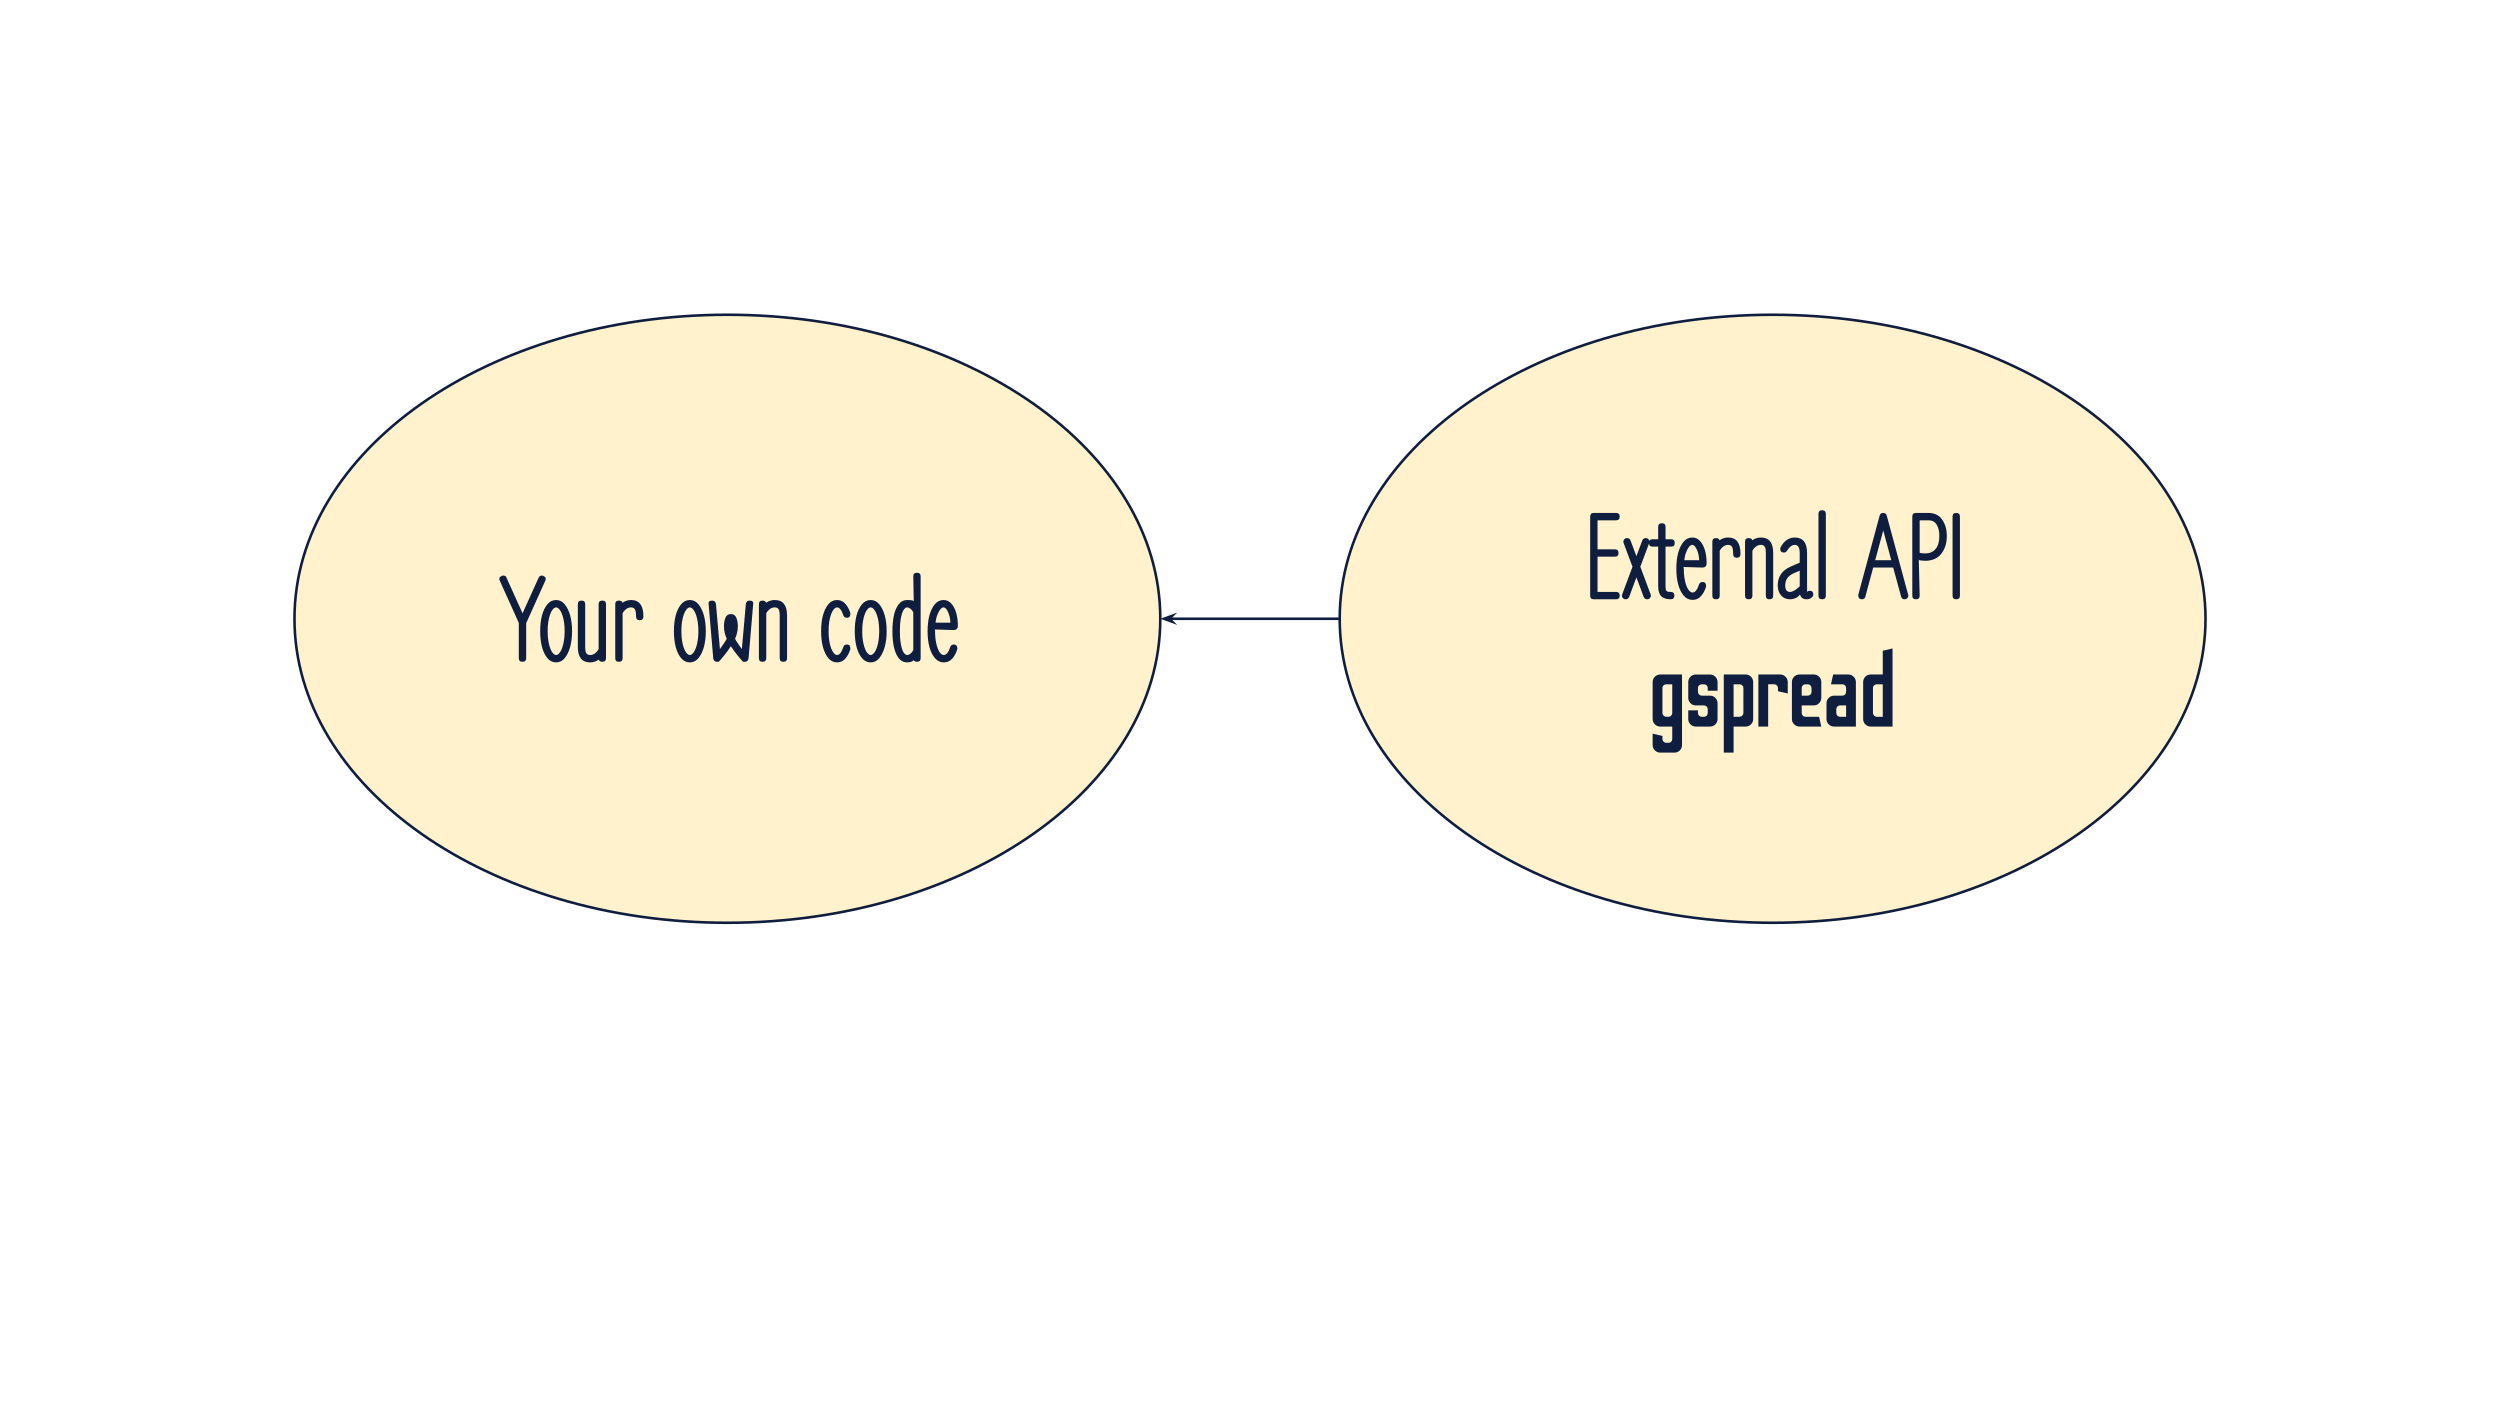
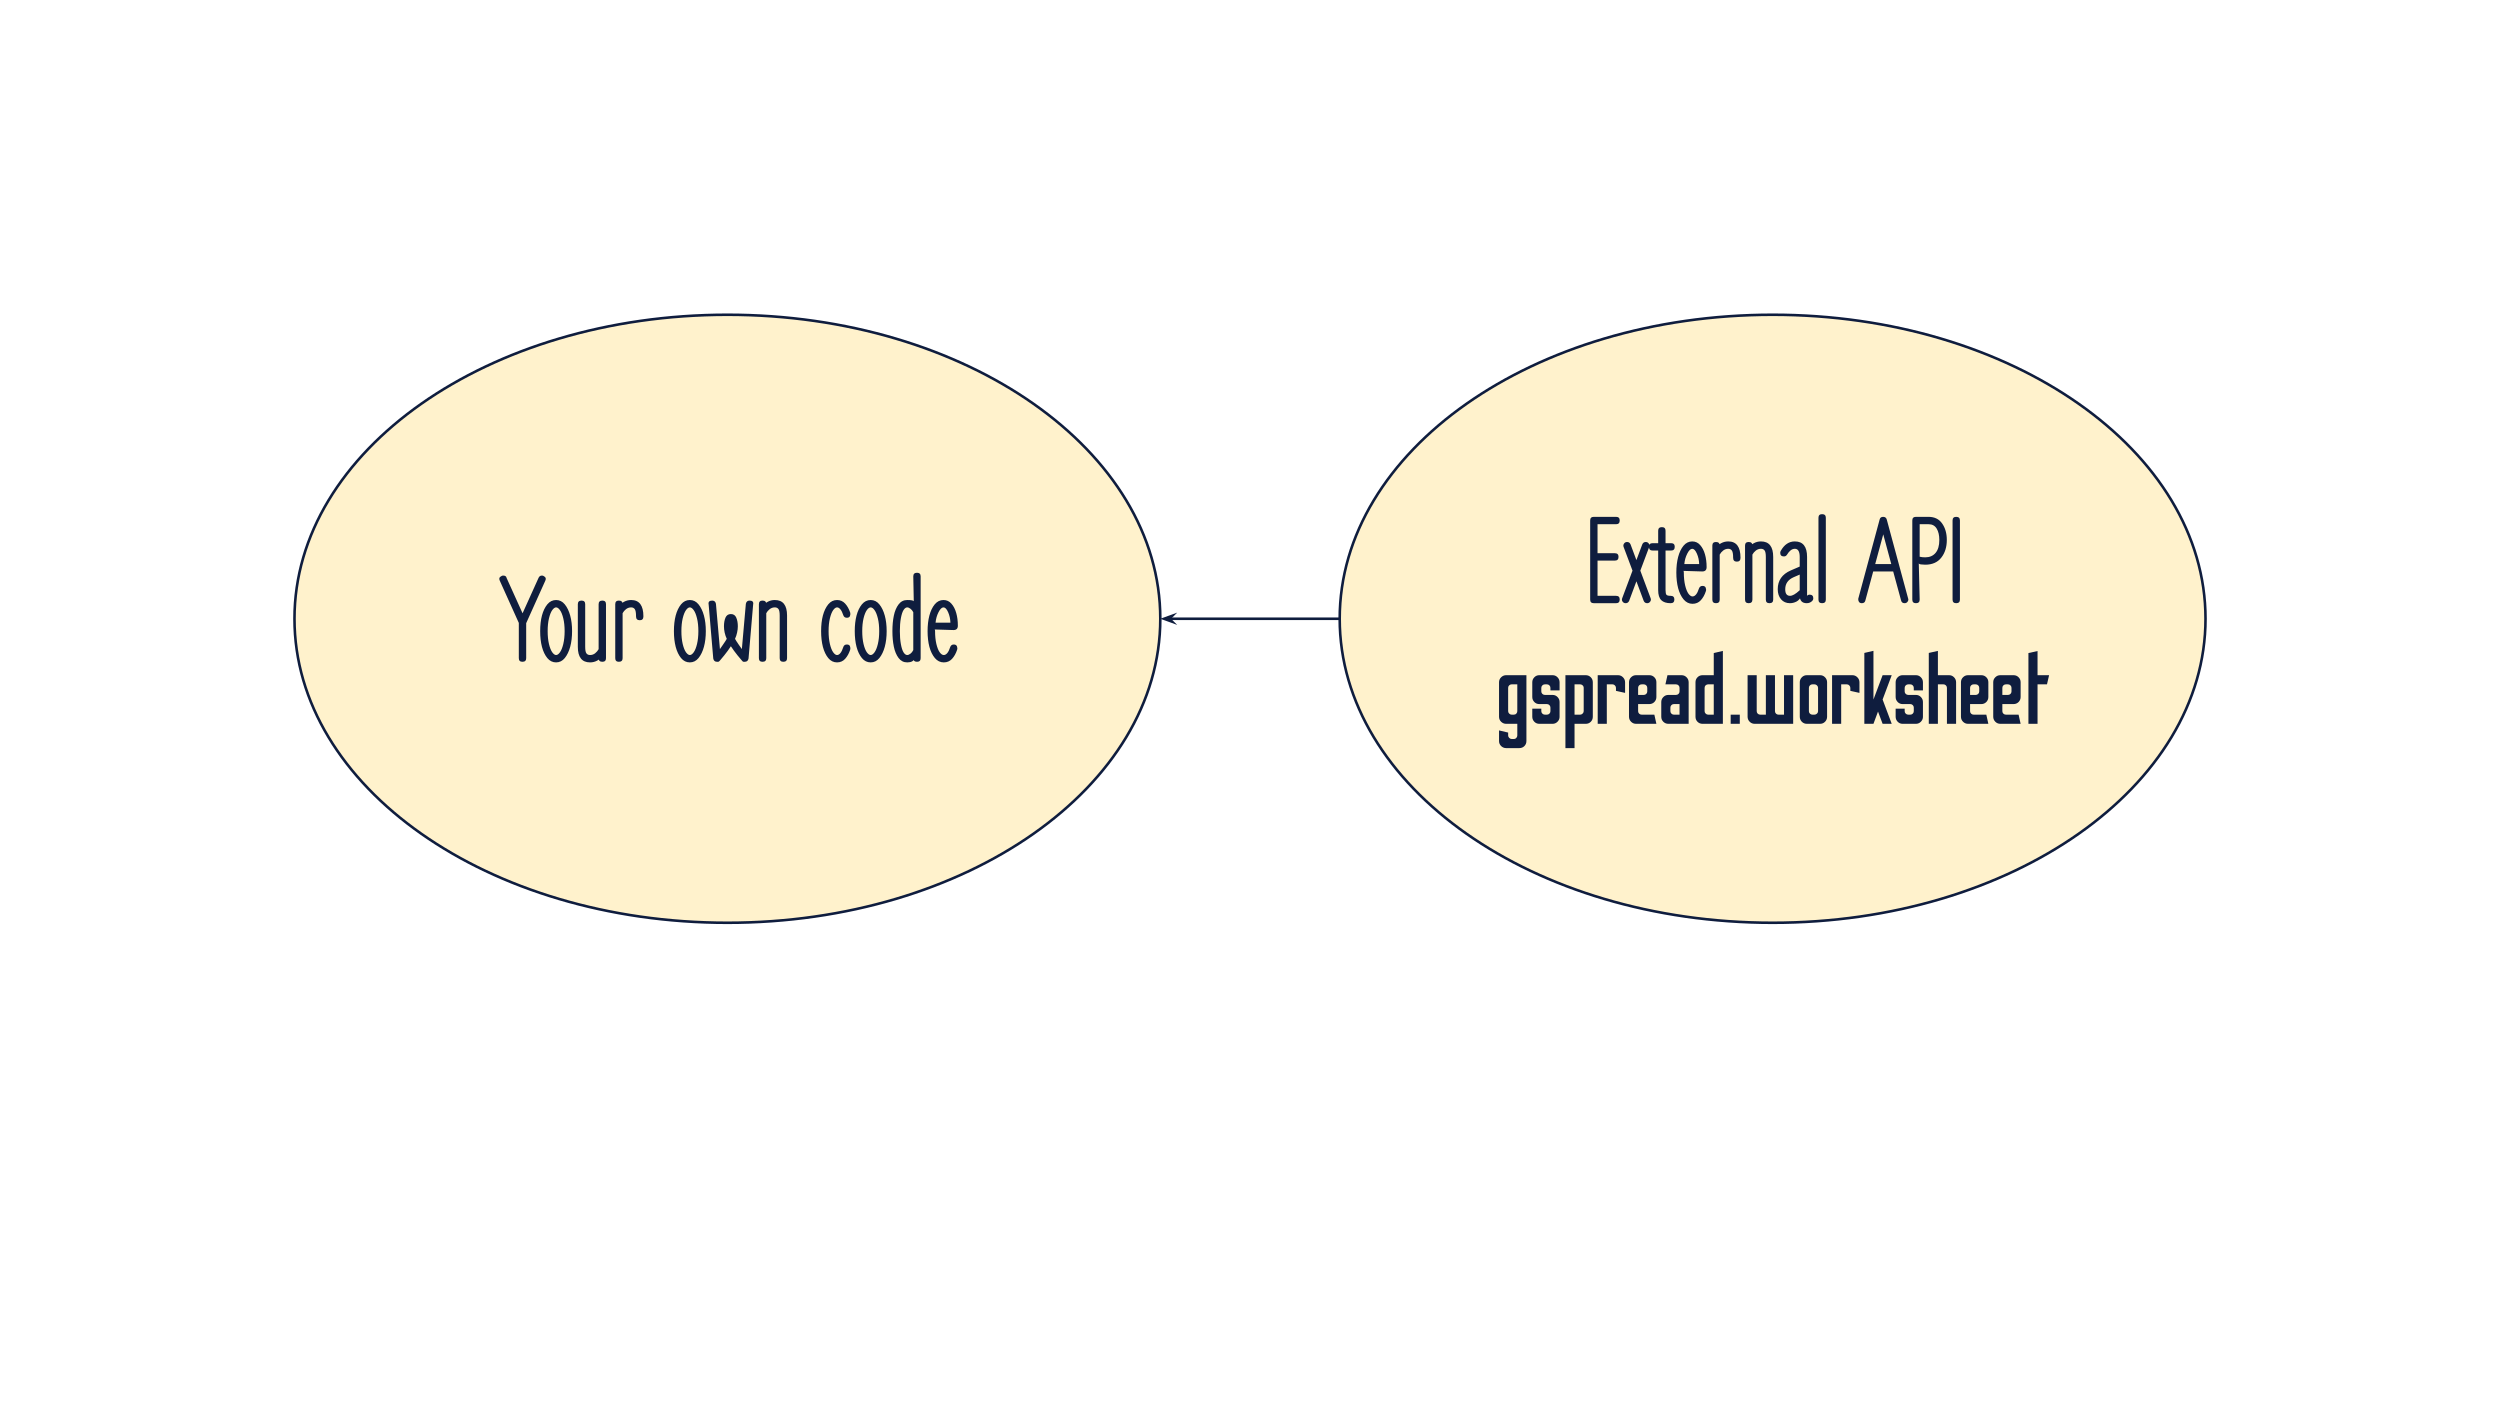
<svg xmlns="http://www.w3.org/2000/svg" version="1.1" viewBox="0.0 0.0 960.0 540.0" fill="none" stroke="none" stroke-linecap="square" stroke-miterlimit="10">
  <clipPath id="g1316a2c980f_0_7.0">
    <path d="m0 0l960.0 0l0 540.0l-960.0 0l0 -540.0z" clip-rule="nonzero" />
  </clipPath>
  <g clip-path="url(#g1316a2c980f_0_7.0)">
    <path fill="none" d="m0 0l960.0 0l0 540.0l-960.0 0z" fill-rule="evenodd" />
    <path fill="#fff2cc" d="m514.444 237.606l0 0c0 -64.474 74.427 -116.74 166.236 -116.74l0 0c91.81 0 166.236 52.266 166.236 116.74l0 0c0 64.474 -74.427 116.74 -166.236 116.74l0 0c-91.81 0 -166.236 -52.266 -166.236 -116.74z" fill-rule="evenodd" />
    <path stroke="#0f1d3e" stroke-width="1.0" stroke-linejoin="round" stroke-linecap="butt" d="m514.444 237.606l0 0c0 -64.474 74.427 -116.74 166.236 -116.74l0 0c91.81 0 166.236 52.266 166.236 116.74l0 0c0 64.474 -74.427 116.74 -166.236 116.74l0 0c-91.81 0 -166.236 -52.266 -166.236 -116.74z" fill-rule="evenodd" />
-     <path fill="#0f1d3e" d="m612.016 230.126q-1.391 0 -1.391 -1.391l0 -30.375q0 -1.391 1.391 -1.391l8.562 0q1.391 0 1.391 1.391q0 1.438 -1.391 1.438l-7.125 0l0 11.141l6.672 0q1.391 0 1.391 1.391q0 1.438 -1.391 1.438l-6.672 0l0 13.531l7.125 0q1.391 0 1.391 1.391q0 1.438 -1.391 1.438l-8.562 0zm12.241 0q-0.75 0 -1.188 -0.609q-0.422 -0.609 -0.141 -1.312l3.953 -10.578l-3.406 -9.078q-0.266 -0.688 0.141 -1.297q0.406 -0.625 1.188 -0.625q0.938 0 1.328 0.922l2.25 6.031l2.25 -6.031q0.391 -0.922 1.328 -0.922q0.781 0 1.188 0.625q0.406 0.609 0.141 1.297l-3.406 9.078l3.953 10.578q0.281 0.703 -0.156 1.312q-0.422 0.609 -1.172 0.609q-0.922 0 -1.328 -0.891l-2.797 -7.516l-2.797 7.516q-0.406 0.891 -1.328 0.891zm17.263 0q-2.422 0 -3.609 -1.172q-1.172 -1.188 -1.172 -3.844l0 -15.203l-2.141 0q-1.391 0 -1.391 -1.438q0 -1.391 1.391 -1.391l2.141 0l0 -4.766q0 -1.391 1.438 -1.391q1.391 0 1.391 1.391l0 4.766l2.141 0q1.391 0 1.391 1.391q0 1.438 -1.391 1.438l-2.141 0l0 15.156q0 1.438 0.359 1.844q0.375 0.391 1.594 0.391q1.438 0 1.438 1.391q0 1.438 -1.438 1.438zm8.398 0.234q-1.984 0 -3.406 -1.672q-1.406 -1.688 -2.109 -4.328q-0.688 -2.656 -0.688 -6.0q0 -3.344 0.688 -5.984q0.703 -2.656 2.062 -4.312q1.375 -1.656 3.359 -1.656q1.828 0 3.047 1.406q1.234 1.391 1.844 3.578q0.625 2.172 0.625 4.875q0 1.672 -1.672 1.672l-7.297 -0.219q0.219 -0.016 0.219 0.641q0 2.781 0.5 4.922q0.516 2.141 1.281 3.203q0.781 1.047 1.547 1.047q0.734 0 1.359 -0.75q0.641 -0.766 1.094 -2.219q0.359 -1.078 1.391 -1.078q0.969 0 1.234 0.719q0.266 0.703 0.062 1.297q-0.688 2.125 -1.953 3.5q-1.25 1.359 -3.188 1.359zm-0.094 -21.125q-0.969 0 -1.906 1.844q-0.938 1.828 -1.141 4.031l5.703 0q-0.062 -2.172 -0.875 -4.016q-0.812 -1.859 -1.781 -1.859zm9.106 20.891q-1.391 0 -1.391 -1.391l0 -20.719q0 -1.391 1.391 -1.391q1.438 0 1.438 1.391l-0.438 0.172q-0.25 -0.438 1.0 -1.109q1.25 -0.672 2.719 -0.672q4.703 0 4.703 6.281q0 1.484 -1.391 1.484q-1.438 0 -1.438 -1.484q0 -2.141 -0.5 -2.797q-0.484 -0.656 -1.375 -0.656q-1.078 0 -1.953 0.672q-0.859 0.672 -1.328 1.562l0 17.266q0 1.391 -1.438 1.391zm12.556 0q-1.391 0 -1.391 -1.391l0 -20.719q0 -1.391 1.391 -1.391q1.438 0 1.438 1.391l-0.438 0.172q-0.25 -0.438 1.0 -1.109q1.25 -0.672 2.719 -0.672q4.703 0 4.703 5.969l0 16.359q0 1.391 -1.438 1.391q-1.391 0 -1.391 -1.391l0 -16.359q0 -1.891 -0.484 -2.516q-0.484 -0.625 -1.391 -0.625q-1.078 0 -1.953 0.672q-0.859 0.672 -1.328 1.562l0 17.266q0 1.391 -1.438 1.391zm15.869 0q-2.156 0 -3.438 -1.5q-1.266 -1.5 -1.266 -3.875q0 -5.016 5.0 -7.203l3.438 -1.484l0 -3.688q0 -3.141 -1.875 -3.141q-1.641 0 -3.016 2.281q-0.422 0.656 -1.156 0.656q-1.438 0 -1.438 -1.391q0 -0.375 0.219 -0.766q2.031 -3.609 5.391 -3.609q4.703 0 4.703 5.969l0 14.812q-0.125 0.234 -0.125 0.109q0.062 0 0.109 -0.031q0.406 -0.422 0.969 -0.422q1.438 0 1.438 1.438q0 0.578 -0.406 0.969q-0.859 0.875 -2.109 0.875q-2.703 0 -2.703 -2.938l0.719 0q-0.734 1.688 -1.953 2.312q-1.219 0.625 -2.5 0.625zm-1.828 -5.375q0 1.344 0.484 1.953q0.484 0.594 1.344 0.594q0.703 0 1.594 -0.5q0.891 -0.5 2.141 -1.641l0 -6.016l-2.281 0.984q-3.281 1.422 -3.281 4.625zm14.153 5.375q-1.391 0 -1.391 -1.391l0 -31.406q0 -1.391 1.391 -1.391q1.438 0 1.438 1.391l0 31.406q0 1.391 -1.438 1.391zm15.27 0q-0.828 0 -1.156 -0.594q-0.312 -0.594 -0.219 -1.141l8.188 -30.328q0.219 -1.094 1.359 -1.094q1.141 0 1.406 1.078l8.188 30.25q0.25 0.578 -0.172 1.203q-0.406 0.625 -1.172 0.625q-1.125 0 -1.359 -1.078l-3.031 -11.109l-7.672 0l-3.0 11.109q-0.234 1.078 -1.359 1.078zm5.125 -15.016l6.172 0l-3.078 -11.422l-3.094 11.422zm15.641 15.016q-1.391 0 -1.391 -1.391l0 -30.375q0 -1.391 1.391 -1.391l4.844 0q3.438 0 5.219 2.547q1.797 2.547 1.797 6.328q0 4.094 -2.125 6.797q-2.125 2.703 -6.156 2.703q-0.781 0 -1.656 -0.109q-0.859 -0.125 -0.828 -0.484l0.344 13.984q0 1.391 -1.438 1.391zm4.844 -30.328l-3.406 0l0 12.484q0.906 0.234 2.141 0.234q2.516 0 3.953 -1.688q1.453 -1.703 1.453 -4.984q0 -2.688 -1.016 -4.359q-1.016 -1.688 -3.125 -1.688zm10.613 30.328q-1.391 0 -1.391 -1.391l0 -30.375q0 -1.391 1.391 -1.391q1.438 0 1.438 1.391l0 30.375q0 1.391 -1.438 1.391z" fill-rule="nonzero" />
-     <path fill="#0f1d3e" d="m637.536 289.006q-1.156 0 -2.047 -0.844q-0.875 -0.844 -0.875 -2.078l0 -4.359l3.766 0.875l0 1.203q0 0.562 0.438 1.0q0.438 0.438 1.0 0.438l0.891 0q0.625 0 1.031 -0.438q0.406 -0.438 0.406 -1.0l0 -4.797l-4.609 0q-1.156 0 -2.047 -0.844q-0.875 -0.844 -0.875 -2.078l0 -14.156q0 -1.234 0.875 -2.078q0.891 -0.844 2.047 -0.844l8.359 0l0 27.078q0 1.234 -0.844 2.078q-0.828 0.844 -2.078 0.844l-5.438 0zm2.281 -13.766l0.891 0q0.625 0 1.031 -0.438q0.406 -0.438 0.406 -1.0l0 -11.031l-2.328 0q-0.562 0 -1.0 0.406q-0.438 0.391 -0.438 1.031l0 9.594q0 0.562 0.438 1.0q0.438 0.438 1.0 0.438zm11.367 3.766q-1.203 0 -2.047 -0.859q-0.844 -0.859 -0.844 -2.062l0 -3.312l3.719 0l0 1.031q0 0.609 0.438 1.031q0.453 0.406 1.047 0.406l0.844 0q0.594 0 1.016 -0.406q0.422 -0.422 0.422 -1.031l0 -1.484q0 -0.594 -0.422 -1.016q-0.422 -0.422 -1.016 -0.422l-3.156 0q-1.203 0 -2.047 -0.859q-0.844 -0.859 -0.844 -2.062l0 -6.031q0 -1.203 0.844 -2.062q0.844 -0.859 2.047 -0.859l5.469 0q1.203 0 2.047 0.859q0.844 0.859 0.844 2.062l0 3.312l-3.766 0l0 -1.031q0 -0.609 -0.422 -1.016q-0.422 -0.422 -1.016 -0.422l-0.844 0q-0.594 0 -1.047 0.422q-0.438 0.406 -0.438 1.016l0 1.484q0 0.594 0.438 1.016q0.453 0.422 1.047 0.422l3.156 0q1.203 0 2.047 0.859q0.844 0.859 0.844 2.062l0 6.188q-0.047 1.125 -0.891 1.953q-0.828 0.812 -2.0 0.812l-5.469 0zm10.749 10.0l0 -30.0l8.359 0q1.25 0 2.078 0.844q0.844 0.844 0.844 2.078l0 14.156q0 1.234 -0.844 2.078q-0.828 0.844 -2.078 0.844l-4.594 0l0 10.0l-3.766 0zm3.766 -13.766l2.328 0q0.547 0 0.984 -0.438q0.453 -0.438 0.453 -1.0l0 -9.562q0 -0.672 -0.453 -1.062q-0.438 -0.406 -0.984 -0.406l-2.328 0l0 12.469zm9.514 3.766l0 -20.0l8.359 0q1.203 0 2.062 0.859q0.859 0.859 0.859 2.062l0 4.359l-3.75 -0.844l0 -1.203q0 -0.594 -0.422 -1.031q-0.422 -0.438 -1.016 -0.438l-2.328 0l0 16.234l-3.766 0zm15.802 0q-1.203 0 -2.062 -0.859q-0.859 -0.859 -0.859 -2.062l0 -14.203q0 -1.188 0.859 -2.031q0.859 -0.844 2.062 -0.844l5.438 0q1.25 0 2.078 0.844q0.844 0.844 0.844 2.031l0 6.078q0 1.203 -0.844 2.062q-0.828 0.859 -2.078 0.859l-4.594 0l0 2.922q0 0.609 0.422 1.031q0.422 0.406 1.062 0.406l5.203 0l0.828 3.766l-8.359 0zm0.844 -11.875l2.328 0q0.594 0 1.016 -0.422q0.422 -0.422 0.422 -1.016l0 -1.484q0 -0.609 -0.422 -1.016q-0.422 -0.422 -1.016 -0.422l-0.844 0q-0.641 0 -1.062 0.422q-0.422 0.406 -0.422 1.016l0 2.922zm12.436 11.875q-1.203 0 -2.062 -0.844q-0.859 -0.844 -0.859 -2.078l0 -6.031q0 -1.203 0.859 -2.062q0.859 -0.859 2.062 -0.859l3.125 0q0.641 0 1.062 -0.422q0.422 -0.422 0.422 -1.016l0 -1.484q0 -0.609 -0.422 -1.016q-0.422 -0.422 -1.062 -0.422l-4.328 0l0.844 -3.766l5.797 0q1.203 0 2.062 0.859q0.859 0.859 0.859 2.062l0 17.078l-8.359 0zm2.281 -3.766l2.328 0l0 -4.359l-2.328 0q-0.594 0 -1.016 0.422q-0.422 0.422 -0.422 1.016l0 1.484q0 0.609 0.422 1.031q0.422 0.406 1.016 0.406zm11.799 3.766q-1.234 0 -2.078 -0.844q-0.844 -0.844 -0.844 -2.078l0 -14.156q0 -1.234 0.844 -2.078q0.844 -0.844 2.078 -0.844l4.609 0l0 -9.125l3.75 -0.875l0 30l-8.359 0zm2.281 -3.766l2.328 0l0 -12.469l-2.328 0q-0.562 0 -1.0 0.406q-0.438 0.391 -0.438 1.031l0 9.594q0 0.562 0.438 1.0q0.438 0.438 1.0 0.438z" fill-rule="nonzero" />
+     <path fill="#0f1d3e" d="m612.016 231.626q-1.391 0 -1.391 -1.391l0 -30.375q0 -1.391 1.391 -1.391l8.562 0q1.391 0 1.391 1.391q0 1.438 -1.391 1.438l-7.125 0l0 11.141l6.672 0q1.391 0 1.391 1.391q0 1.438 -1.391 1.438l-6.672 0l0 13.531l7.125 0q1.391 0 1.391 1.391q0 1.438 -1.391 1.438l-8.562 0zm12.241 0q-0.75 0 -1.188 -0.609q-0.422 -0.609 -0.141 -1.312l3.953 -10.578l-3.406 -9.078q-0.266 -0.688 0.141 -1.297q0.406 -0.625 1.188 -0.625q0.938 0 1.328 0.922l2.25 6.031l2.25 -6.031q0.391 -0.922 1.328 -0.922q0.781 0 1.188 0.625q0.406 0.609 0.141 1.297l-3.406 9.078l3.953 10.578q0.281 0.703 -0.156 1.312q-0.422 0.609 -1.172 0.609q-0.922 0 -1.328 -0.891l-2.797 -7.516l-2.797 7.516q-0.406 0.891 -1.328 0.891zm17.263 0q-2.422 0 -3.609 -1.172q-1.172 -1.188 -1.172 -3.844l0 -15.203l-2.141 0q-1.391 0 -1.391 -1.438q0 -1.391 1.391 -1.391l2.141 0l0 -4.766q0 -1.391 1.438 -1.391q1.391 0 1.391 1.391l0 4.766l2.141 0q1.391 0 1.391 1.391q0 1.438 -1.391 1.438l-2.141 0l0 15.156q0 1.438 0.359 1.844q0.375 0.391 1.594 0.391q1.438 0 1.438 1.391q0 1.438 -1.438 1.438zm8.398 0.234q-1.984 0 -3.406 -1.672q-1.406 -1.688 -2.109 -4.328q-0.688 -2.656 -0.688 -6.0q0 -3.344 0.688 -5.984q0.703 -2.656 2.062 -4.312q1.375 -1.656 3.359 -1.656q1.828 0 3.047 1.406q1.234 1.391 1.844 3.578q0.625 2.172 0.625 4.875q0 1.672 -1.672 1.672l-7.297 -0.219q0.219 -0.016 0.219 0.641q0 2.781 0.5 4.922q0.516 2.141 1.281 3.203q0.781 1.047 1.547 1.047q0.734 0 1.359 -0.75q0.641 -0.766 1.094 -2.219q0.359 -1.078 1.391 -1.078q0.969 0 1.234 0.719q0.266 0.703 0.062 1.297q-0.688 2.125 -1.953 3.5q-1.25 1.359 -3.188 1.359zm-0.094 -21.125q-0.969 0 -1.906 1.844q-0.938 1.828 -1.141 4.031l5.703 0q-0.062 -2.172 -0.875 -4.016q-0.812 -1.859 -1.781 -1.859zm9.106 20.891q-1.391 0 -1.391 -1.391l0 -20.719q0 -1.391 1.391 -1.391q1.438 0 1.438 1.391l-0.438 0.172q-0.25 -0.438 1.0 -1.109q1.25 -0.672 2.719 -0.672q4.703 0 4.703 6.281q0 1.484 -1.391 1.484q-1.438 0 -1.438 -1.484q0 -2.141 -0.5 -2.797q-0.484 -0.656 -1.375 -0.656q-1.078 0 -1.953 0.672q-0.859 0.672 -1.328 1.562l0 17.266q0 1.391 -1.438 1.391zm12.556 0q-1.391 0 -1.391 -1.391l0 -20.719q0 -1.391 1.391 -1.391q1.438 0 1.438 1.391l-0.438 0.172q-0.25 -0.438 1.0 -1.109q1.25 -0.672 2.719 -0.672q4.703 0 4.703 5.969l0 16.359q0 1.391 -1.438 1.391q-1.391 0 -1.391 -1.391l0 -16.359q0 -1.891 -0.484 -2.516q-0.484 -0.625 -1.391 -0.625q-1.078 0 -1.953 0.672q-0.859 0.672 -1.328 1.562l0 17.266q0 1.391 -1.438 1.391zm15.869 0q-2.156 0 -3.438 -1.5q-1.266 -1.5 -1.266 -3.875q0 -5.016 5.0 -7.203l3.438 -1.484l0 -3.688q0 -3.141 -1.875 -3.141q-1.641 0 -3.016 2.281q-0.422 0.656 -1.156 0.656q-1.438 0 -1.438 -1.391q0 -0.375 0.219 -0.766q2.031 -3.609 5.391 -3.609q4.703 0 4.703 5.969l0 14.812q-0.125 0.234 -0.125 0.109q0.062 0 0.109 -0.031q0.406 -0.422 0.969 -0.422q1.438 0 1.438 1.438q0 0.578 -0.406 0.969q-0.859 0.875 -2.109 0.875q-2.703 0 -2.703 -2.938l0.719 0q-0.734 1.688 -1.953 2.312q-1.219 0.625 -2.5 0.625zm-1.828 -5.375q0 1.344 0.484 1.953q0.484 0.594 1.344 0.594q0.703 0 1.594 -0.5q0.891 -0.5 2.141 -1.641l0 -6.016l-2.281 0.984q-3.281 1.422 -3.281 4.625zm14.153 5.375q-1.391 0 -1.391 -1.391l0 -31.406q0 -1.391 1.391 -1.391q1.438 0 1.438 1.391l0 31.406q0 1.391 -1.438 1.391zm15.27 0q-0.828 0 -1.156 -0.594q-0.312 -0.594 -0.219 -1.141l8.188 -30.328q0.219 -1.094 1.359 -1.094q1.141 0 1.406 1.078l8.188 30.25q0.25 0.578 -0.172 1.203q-0.406 0.625 -1.172 0.625q-1.125 0 -1.359 -1.078l-3.031 -11.109l-7.672 0l-3.0 11.109q-0.234 1.078 -1.359 1.078zm5.125 -15.016l6.172 0l-3.078 -11.422l-3.094 11.422zm15.641 15.016q-1.391 0 -1.391 -1.391l0 -30.375q0 -1.391 1.391 -1.391l4.844 0q3.438 0 5.219 2.547q1.797 2.547 1.797 6.328q0 4.094 -2.125 6.797q-2.125 2.703 -6.156 2.703q-0.781 0 -1.656 -0.109q-0.859 -0.125 -0.828 -0.484l0.344 13.984q0 1.391 -1.438 1.391zm4.844 -30.328l-3.406 0l0 12.484q0.906 0.234 2.141 0.234q2.516 0 3.953 -1.688q1.453 -1.703 1.453 -4.984q0 -2.688 -1.016 -4.359q-1.016 -1.688 -3.125 -1.688zm10.613 30.328q-1.391 0 -1.391 -1.391l0 -30.375q0 -1.391 1.391 -1.391q1.438 0 1.438 1.391l0 30.375q0 1.391 -1.438 1.391z" fill-rule="nonzero" />
+     <path fill="#0f1d3e" d="m578.347 287.274q-1.078 0 -1.906 -0.781q-0.812 -0.781 -0.812 -1.938l0 -4.078l3.5 0.828l0 1.125q0 0.516 0.406 0.922q0.422 0.422 0.938 0.422l0.828 0q0.594 0 0.969 -0.422q0.375 -0.406 0.375 -0.922l0 -4.484l-4.297 0q-1.078 0 -1.906 -0.781q-0.812 -0.781 -0.812 -1.938l0 -13.219q0 -1.156 0.812 -1.938q0.828 -0.797 1.906 -0.797l7.797 0l0 25.281q0 1.156 -0.781 1.938q-0.781 0.781 -1.938 0.781l-5.078 0zm2.125 -12.844l0.828 0q0.594 0 0.969 -0.406q0.375 -0.406 0.375 -0.938l0 -10.297l-2.172 0q-0.516 0 -0.938 0.375q-0.406 0.375 -0.406 0.969l0 8.953q0 0.531 0.406 0.938q0.422 0.406 0.938 0.406zm10.61 3.516q-1.125 0 -1.906 -0.797q-0.781 -0.812 -0.781 -1.922l0 -3.109l3.469 0l0 0.969q0 0.562 0.406 0.953q0.406 0.391 0.969 0.391l0.781 0q0.562 0 0.953 -0.391q0.391 -0.391 0.391 -0.953l0 -1.375q0 -0.562 -0.391 -0.953q-0.391 -0.391 -0.953 -0.391l-2.938 0q-1.125 0 -1.906 -0.797q-0.781 -0.812 -0.781 -1.922l0 -5.641q0 -1.125 0.781 -1.922q0.781 -0.812 1.906 -0.812l5.109 0q1.125 0 1.906 0.812q0.781 0.797 0.781 1.922l0 3.094l-3.516 0l0 -0.969q0 -0.562 -0.391 -0.953q-0.391 -0.391 -0.953 -0.391l-0.781 0q-0.562 0 -0.969 0.391q-0.406 0.391 -0.406 0.953l0 1.375q0 0.562 0.406 0.953q0.406 0.391 0.969 0.391l2.953 0q1.125 0 1.906 0.812q0.781 0.797 0.781 1.922l0 5.781q-0.047 1.047 -0.828 1.812q-0.781 0.766 -1.859 0.766l-5.109 0zm10.041 9.328l0 -28.0l7.797 0q1.156 0 1.938 0.797q0.781 0.781 0.781 1.938l0 13.219q0 1.156 -0.781 1.938q-0.781 0.781 -1.938 0.781l-4.297 0l0 9.328l-3.5 0zm3.5 -12.844l2.172 0q0.516 0 0.922 -0.406q0.422 -0.406 0.422 -0.938l0 -8.922q0 -0.625 -0.422 -1.0q-0.406 -0.375 -0.922 -0.375l-2.172 0l0 11.641zm8.893 3.516l0 -18.672l7.797 0q1.125 0 1.922 0.812q0.797 0.797 0.797 1.922l0 4.062l-3.5 -0.781l0 -1.125q0 -0.547 -0.391 -0.953q-0.391 -0.422 -0.953 -0.422l-2.172 0l0 15.156l-3.5 0zm14.738 0q-1.125 0 -1.922 -0.797q-0.797 -0.812 -0.797 -1.922l0 -13.25q0 -1.125 0.797 -1.906q0.797 -0.797 1.922 -0.797l5.078 0q1.156 0 1.938 0.797q0.781 0.781 0.781 1.906l0 5.672q0 1.109 -0.781 1.922q-0.781 0.797 -1.938 0.797l-4.297 0l0 2.719q0 0.562 0.391 0.953q0.391 0.391 1.0 0.391l4.844 0l0.781 3.516l-7.797 0zm0.781 -11.094l2.172 0q0.562 0 0.953 -0.391q0.391 -0.391 0.391 -0.953l0 -1.375q0 -0.562 -0.391 -0.953q-0.391 -0.391 -0.953 -0.391l-0.781 0q-0.609 0 -1.0 0.391q-0.391 0.391 -0.391 0.953l0 2.719zm11.612 11.094q-1.125 0 -1.922 -0.781q-0.797 -0.781 -0.797 -1.938l0 -5.641q0 -1.125 0.797 -1.922q0.797 -0.812 1.922 -0.812l2.906 0q0.609 0 1.0 -0.391q0.391 -0.391 0.391 -0.953l0 -1.375q0 -0.562 -0.391 -0.953q-0.391 -0.391 -1.0 -0.391l-4.031 0l0.781 -3.516l5.422 0q1.125 0 1.922 0.812q0.797 0.797 0.797 1.922l0 15.938l-7.797 0zm2.125 -3.516l2.172 0l0 -4.062l-2.172 0q-0.562 0 -0.953 0.391q-0.391 0.391 -0.391 0.953l0 1.375q0 0.562 0.391 0.953q0.391 0.391 0.953 0.391zm11.014 3.516q-1.156 0 -1.938 -0.781q-0.781 -0.781 -0.781 -1.938l0 -13.219q0 -1.156 0.781 -1.938q0.781 -0.797 1.938 -0.797l4.297 0l0 -8.5l3.5 -0.828l0 28.0l-7.797 0zm2.125 -3.516l2.172 0l0 -11.641l-2.172 0q-0.516 0 -0.938 0.375q-0.406 0.375 -0.406 0.969l0 8.953q0 0.531 0.406 0.938q0.422 0.406 0.938 0.406zm8.669 3.516l0 -3.516l3.5 0l0 3.516l-3.5 0zm9.214 0q-1.125 0 -1.922 -0.797q-0.797 -0.812 -0.797 -1.922l0 -15.953l3.5 0l0 13.812q0 0.562 0.391 0.953q0.391 0.391 0.953 0.391l2.172 0l0 -15.156l3.5 0l0 13.812q0 0.562 0.391 0.953q0.391 0.391 0.953 0.391l2.125 0l0 -15.156l3.516 0l0 18.672l-14.781 0zm20.043 0q-1.156 0 -1.938 -0.797q-0.781 -0.812 -0.781 -1.922l0 -13.219q0 -1.125 0.781 -1.922q0.781 -0.812 1.938 -0.812l5.078 0q1.125 0 1.906 0.812q0.781 0.797 0.781 1.922l0 13.219q0 1.109 -0.781 1.922q-0.781 0.797 -1.906 0.797l-5.078 0zm2.125 -3.516l0.781 0q0.562 0 0.969 -0.391q0.422 -0.391 0.422 -0.953l0 -8.953q0 -0.562 -0.422 -0.953q-0.406 -0.391 -0.969 -0.391l-0.781 0q-0.562 0 -0.953 0.391q-0.391 0.391 -0.391 0.953l0 8.953q0 0.562 0.391 0.953q0.391 0.391 0.953 0.391zm7.551 3.516l0 -18.672l7.797 0q1.125 0 1.922 0.812q0.797 0.797 0.797 1.922l0 4.062l-3.5 -0.781l0 -1.125q0 -0.547 -0.391 -0.953q-0.391 -0.422 -0.953 -0.422l-2.172 0l0 15.156l-3.5 0zm12.393 0l0 -27.219l3.5 -0.812l0 18.703l3.516 -9.344l3.5 0l-3.5 9.344l3.5 9.328l-3.5 0l-1.766 -4.703l-1.75 4.703l-3.5 0zm14.707 0q-1.125 0 -1.906 -0.797q-0.781 -0.812 -0.781 -1.922l0 -3.109l3.469 0l0 0.969q0 0.562 0.406 0.953q0.406 0.391 0.969 0.391l0.781 0q0.562 0 0.953 -0.391q0.391 -0.391 0.391 -0.953l0 -1.375q0 -0.562 -0.391 -0.953q-0.391 -0.391 -0.953 -0.391l-2.938 0q-1.125 0 -1.906 -0.797q-0.781 -0.812 -0.781 -1.922l0 -5.641q0 -1.125 0.781 -1.922q0.781 -0.812 1.906 -0.812l5.109 0q1.125 0 1.906 0.812q0.781 0.797 0.781 1.922l0 3.094l-3.516 0l0 -0.969q0 -0.562 -0.391 -0.953q-0.391 -0.391 -0.953 -0.391l-0.781 0q-0.562 0 -0.969 0.391q-0.406 0.391 -0.406 0.953l0 1.375q0 0.562 0.406 0.953q0.406 0.391 0.969 0.391l2.953 0q1.125 0 1.906 0.812q0.781 0.797 0.781 1.922l0 5.781q-0.047 1.047 -0.828 1.812q-0.781 0.766 -1.859 0.766l-5.109 0zm10.041 0l0 -27.219l3.5 -0.781l0 9.328l4.297 0q1.125 0 1.906 0.812q0.781 0.797 0.781 1.922l0 15.938l-3.516 0l0 -13.812q0 -0.562 -0.391 -0.953q-0.391 -0.391 -0.953 -0.391l-2.125 0l0 15.156l-3.5 0zm15.074 0q-1.125 0 -1.922 -0.797q-0.797 -0.812 -0.797 -1.922l0 -13.25q0 -1.125 0.797 -1.906q0.797 -0.797 1.922 -0.797l5.078 0q1.156 0 1.938 0.797q0.781 0.781 0.781 1.906l0 5.672q0 1.109 -0.781 1.922q-0.781 0.797 -1.938 0.797l-4.297 0l0 2.719q0 0.562 0.391 0.953q0.391 0.391 1.0 0.391l4.844 0l0.781 3.516l-7.797 0zm0.781 -11.094l2.172 0q0.562 0 0.953 -0.391q0.391 -0.391 0.391 -0.953l0 -1.375q0 -0.562 -0.391 -0.953q-0.391 -0.391 -0.953 -0.391l-0.781 0q-0.609 0 -1.0 0.391q-0.391 0.391 -0.391 0.953l0 2.719zm11.612 11.094q-1.125 0 -1.922 -0.797q-0.797 -0.812 -0.797 -1.922l0 -13.25q0 -1.125 0.797 -1.906q0.797 -0.797 1.922 -0.797l5.078 0q1.156 0 1.938 0.797q0.781 0.781 0.781 1.906l0 5.672q0 1.109 -0.781 1.922q-0.781 0.797 -1.938 0.797l-4.297 0l0 2.719q0 0.562 0.391 0.953q0.391 0.391 1.0 0.391l4.844 0l0.781 3.516l-7.797 0zm0.781 -11.094l2.172 0q0.562 0 0.953 -0.391q0.391 -0.391 0.391 -0.953l0 -1.375q0 -0.562 -0.391 -0.953q-0.391 -0.391 -0.953 -0.391l-0.781 0q-0.609 0 -1.0 0.391q-0.391 0.391 -0.391 0.953l0 2.719z" fill-rule="nonzero" />
+     <path fill="#0f1d3e" d="m778.916 277.946l0 -27.172l3.5 -0.781l0 9.281l4.438 0l-0.812 3.516l-3.625 0l0 15.156l-3.5 0z" fill-rule="nonzero" />
    <path fill="#fff2cc" d="m113.081 237.606l0 0c0 -64.474 74.426 -116.74 166.236 -116.74l0 0c91.81 0 166.236 52.266 166.236 116.74l0 0c0 64.474 -74.426 116.74 -166.236 116.74l0 0c-91.81 0 -166.236 -52.266 -166.236 -116.74z" fill-rule="evenodd" />
    <path stroke="#0f1d3e" stroke-width="1.0" stroke-linejoin="round" stroke-linecap="butt" d="m113.081 237.606l0 0c0 -64.474 74.426 -116.74 166.236 -116.74l0 0c91.81 0 166.236 52.266 166.236 116.74l0 0c0 64.474 -74.426 116.74 -166.236 116.74l0 0c-91.81 0 -166.236 -52.266 -166.236 -116.74z" fill-rule="evenodd" />
    <path fill="#0f1d3e" d="m200.617 254.126q-1.391 0 -1.391 -1.391l0 -13.531l-7.312 -16.219q-0.438 -0.984 0.172 -1.469q0.625 -0.5 1.141 -0.5q1.156 0 1.312 0.938l6.125 13.547l6.172 -13.672q0.406 -0.812 1.25 -0.812q0.594 0 1.156 0.516q0.578 0.516 0.156 1.453l-7.344 16.312l0 13.438q0 1.391 -1.438 1.391zm12.919 0.234q-1.984 0 -3.359 -1.656q-1.359 -1.656 -2.062 -4.297q-0.688 -2.656 -0.688 -6.047q0 -3.391 0.688 -6.016q0.703 -2.625 2.062 -4.281q1.375 -1.656 3.359 -1.656q1.984 0 3.344 1.672q1.359 1.672 2.078 4.312q0.719 2.625 0.719 5.969q0 3.344 -0.719 6.0q-0.719 2.641 -2.078 4.328q-1.359 1.672 -3.344 1.672zm0 -2.828q0.734 0 1.484 -1.047q0.766 -1.047 1.281 -3.188q0.516 -2.156 0.516 -4.938q0 -2.797 -0.516 -4.906q-0.516 -2.125 -1.281 -3.172q-0.75 -1.047 -1.484 -1.047q-0.703 0 -1.469 1.047q-0.75 1.047 -1.266 3.172q-0.5 2.109 -0.5 4.906q0 2.781 0.5 4.938q0.516 2.141 1.266 3.188q0.766 1.047 1.469 1.047zm13.053 2.828q-4.703 0 -4.703 -5.984l0 -16.359q0 -1.391 1.438 -1.391q1.391 0 1.391 1.391l0 16.359q0 1.906 0.484 2.531q0.484 0.625 1.391 0.625q1.078 0 1.938 -0.672q0.859 -0.688 1.344 -1.578l0 -17.266q0 -1.391 1.438 -1.391q1.391 0 1.391 1.391l0 20.719q0 1.391 -1.391 1.391q-1.438 0 -1.438 -1.391l0.438 -0.172q0.25 0.438 -1.016 1.125q-1.25 0.672 -2.703 0.672zm11.056 -0.234q-1.391 0 -1.391 -1.391l0 -20.719q0 -1.391 1.391 -1.391q1.438 0 1.438 1.391l-0.438 0.172q-0.25 -0.438 1.0 -1.109q1.25 -0.672 2.719 -0.672q4.703 0 4.703 6.281q0 1.484 -1.391 1.484q-1.438 0 -1.438 -1.484q0 -2.141 -0.5 -2.797q-0.484 -0.656 -1.375 -0.656q-1.078 0 -1.953 0.672q-0.859 0.672 -1.328 1.562l0 17.266q0 1.391 -1.438 1.391zm27.247 0.234q-1.984 0 -3.359 -1.656q-1.359 -1.656 -2.062 -4.297q-0.688 -2.656 -0.688 -6.047q0 -3.391 0.688 -6.016q0.703 -2.625 2.062 -4.281q1.375 -1.656 3.359 -1.656q1.984 0 3.344 1.672q1.359 1.672 2.078 4.312q0.719 2.625 0.719 5.969q0 3.344 -0.719 6.0q-0.719 2.641 -2.078 4.328q-1.359 1.672 -3.344 1.672zm0 -2.828q0.734 0 1.484 -1.047q0.766 -1.047 1.281 -3.188q0.516 -2.156 0.516 -4.938q0 -2.797 -0.516 -4.906q-0.516 -2.125 -1.281 -3.172q-0.75 -1.047 -1.484 -1.047q-0.703 0 -1.469 1.047q-0.75 1.047 -1.266 3.172q-0.5 2.109 -0.5 4.906q0 2.781 0.5 4.938q0.516 2.141 1.266 3.188q0.766 1.047 1.469 1.047zm10.42 2.594q-1.172 0 -1.422 -1.25l-1.766 -20.719q-0.328 -1.531 1.375 -1.531q1.172 0 1.422 1.25l1.531 17.375q0.156 -0.203 1.188 -1.703q1.047 -1.5 1.438 -2.234q-0.531 -1.125 -0.812 -2.406q-0.266 -1.281 -0.266 -2.406q0 -1.922 0.578 -3.312q0.594 -1.391 2.078 -1.391q1.5 0 2.078 1.391q0.594 1.391 0.594 3.312q0 1.125 -0.281 2.406q-0.266 1.281 -0.797 2.406q0.391 0.734 1.422 2.234q1.047 1.5 1.203 1.703l1.531 -17.375q0.25 -1.25 1.422 -1.25q1.703 0 1.375 1.531l-1.766 20.719q-0.25 1.25 -1.422 1.25q-0.047 0 -0.438 0q-0.391 0 -0.766 -0.562q-1.75 -2.016 -2.953 -3.672q-1.203 -1.672 -1.203 -1.734q0.016 0.062 -1.188 1.734q-1.203 1.656 -2.969 3.703q-0.406 0.531 -0.75 0.531q-0.344 0 -0.438 0zm5.516 -13.625q0 0.734 0.141 1.531q0.141 0.797 -0.312 0.859q-0.453 -0.078 -0.312 -0.875q0.156 -0.797 0.156 -1.516q0 -1.078 0.078 -1.75q0.078 -0.688 0.078 -0.078q0 -0.625 0.078 0.062q0.094 0.688 0.094 1.766zm11.981 13.625q-1.391 0 -1.391 -1.391l0 -20.719q0 -1.391 1.391 -1.391q1.438 0 1.438 1.391l-0.438 0.172q-0.25 -0.438 1.0 -1.109q1.25 -0.672 2.719 -0.672q4.703 0 4.703 5.969l0 16.359q0 1.391 -1.438 1.391q-1.391 0 -1.391 -1.391l0 -16.359q0 -1.891 -0.484 -2.516q-0.484 -0.625 -1.391 -0.625q-1.078 0 -1.953 0.672q-0.859 0.672 -1.328 1.562l0 17.266q0 1.391 -1.438 1.391zm28.607 0.234q-1.984 0 -3.359 -1.656q-1.359 -1.656 -2.062 -4.297q-0.688 -2.656 -0.688 -6.047q0 -3.391 0.688 -6.016q0.703 -2.625 2.062 -4.281q1.375 -1.656 3.359 -1.656q1.859 0 3.109 1.359q1.25 1.359 1.953 3.469q0.172 0.562 -0.078 1.281q-0.234 0.703 -1.219 0.703q-1.062 0 -1.391 -1.062q-0.453 -1.422 -1.078 -2.172q-0.609 -0.75 -1.297 -0.75q-0.703 0 -1.469 1.047q-0.75 1.047 -1.266 3.172q-0.5 2.109 -0.5 4.906q0 2.781 0.5 4.938q0.516 2.141 1.266 3.188q0.766 1.047 1.469 1.047q0.688 0 1.297 -0.75q0.625 -0.766 1.078 -2.203q0.312 -1.094 1.391 -1.094q0.984 0 1.219 0.703q0.25 0.703 0.078 1.281q-0.703 2.156 -1.953 3.531q-1.234 1.359 -3.109 1.359zm12.919 0q-1.984 0 -3.359 -1.656q-1.359 -1.656 -2.062 -4.297q-0.688 -2.656 -0.688 -6.047q0 -3.391 0.688 -6.016q0.703 -2.625 2.062 -4.281q1.375 -1.656 3.359 -1.656q1.984 0 3.344 1.672q1.359 1.672 2.078 4.312q0.719 2.625 0.719 5.969q0 3.344 -0.719 6.0q-0.719 2.641 -2.078 4.328q-1.359 1.672 -3.344 1.672zm0 -2.828q0.734 0 1.484 -1.047q0.766 -1.047 1.281 -3.188q0.516 -2.156 0.516 -4.938q0 -2.797 -0.516 -4.906q-0.516 -2.125 -1.281 -3.172q-0.75 -1.047 -1.484 -1.047q-0.703 0 -1.469 1.047q-0.75 1.047 -1.266 3.172q-0.5 2.109 -0.5 4.906q0 2.781 0.5 4.938q0.516 2.141 1.266 3.188q0.766 1.047 1.469 1.047zm17.803 2.594q1.391 0 1.391 -1.391l0 -31.406q0 -1.391 -1.391 -1.391q-1.438 0 -1.438 1.391l0.188 9.594q-0.109 -0.516 -2.516 -0.516q-2.047 0 -3.328 1.703q-1.266 1.688 -1.812 4.312q-0.547 2.625 -0.547 5.938q0 3.312 0.547 5.953q0.547 2.641 1.812 4.344q1.281 1.703 3.328 1.703q2.406 0 2.859 -1.625l-0.531 0q0 1.391 1.438 1.391zm-3.766 -20.891q0.547 0 1.234 0.516q0.688 0.516 1.094 1.344l0 14.531q-0.406 0.875 -1.094 1.391q-0.688 0.516 -1.234 0.516q-0.75 0 -1.406 -1.016q-0.641 -1.031 -1.031 -3.188q-0.391 -2.156 -0.391 -4.969q0 -2.828 0.391 -4.953q0.391 -2.141 1.031 -3.156q0.656 -1.016 1.406 -1.016zm14.023 21.125q-1.984 0 -3.406 -1.672q-1.406 -1.688 -2.109 -4.328q-0.688 -2.656 -0.688 -6.0q0 -3.344 0.688 -5.984q0.703 -2.656 2.062 -4.312q1.375 -1.656 3.359 -1.656q1.828 0 3.047 1.406q1.234 1.391 1.844 3.578q0.625 2.172 0.625 4.875q0 1.672 -1.672 1.672l-7.297 -0.219q0.219 -0.016 0.219 0.641q0 2.781 0.5 4.922q0.516 2.141 1.281 3.203q0.781 1.047 1.547 1.047q0.734 0 1.359 -0.75q0.641 -0.766 1.094 -2.219q0.359 -1.078 1.391 -1.078q0.969 0 1.234 0.719q0.266 0.703 0.062 1.297q-0.688 2.125 -1.953 3.5q-1.25 1.359 -3.188 1.359zm-0.094 -21.125q-0.969 0 -1.906 1.844q-0.938 1.828 -1.141 4.031l5.703 0q-0.062 -2.172 -0.875 -4.016q-0.812 -1.859 -1.781 -1.859z" fill-rule="nonzero" />
    <path fill="#000000" fill-opacity="0.0" d="m445.554 237.606l68.882 0" fill-rule="evenodd" />
    <path stroke="#0f1d3e" stroke-width="1.0" stroke-linejoin="round" stroke-linecap="butt" d="m448.981 237.606l65.455 0" fill-rule="evenodd" />
    <path fill="#0f1d3e" stroke="#0f1d3e" stroke-width="1.0" stroke-linecap="butt" d="m448.981 237.606l1.125 -1.125l-3.09 1.125l3.09 1.125z" fill-rule="evenodd" />
  </g>
</svg>
